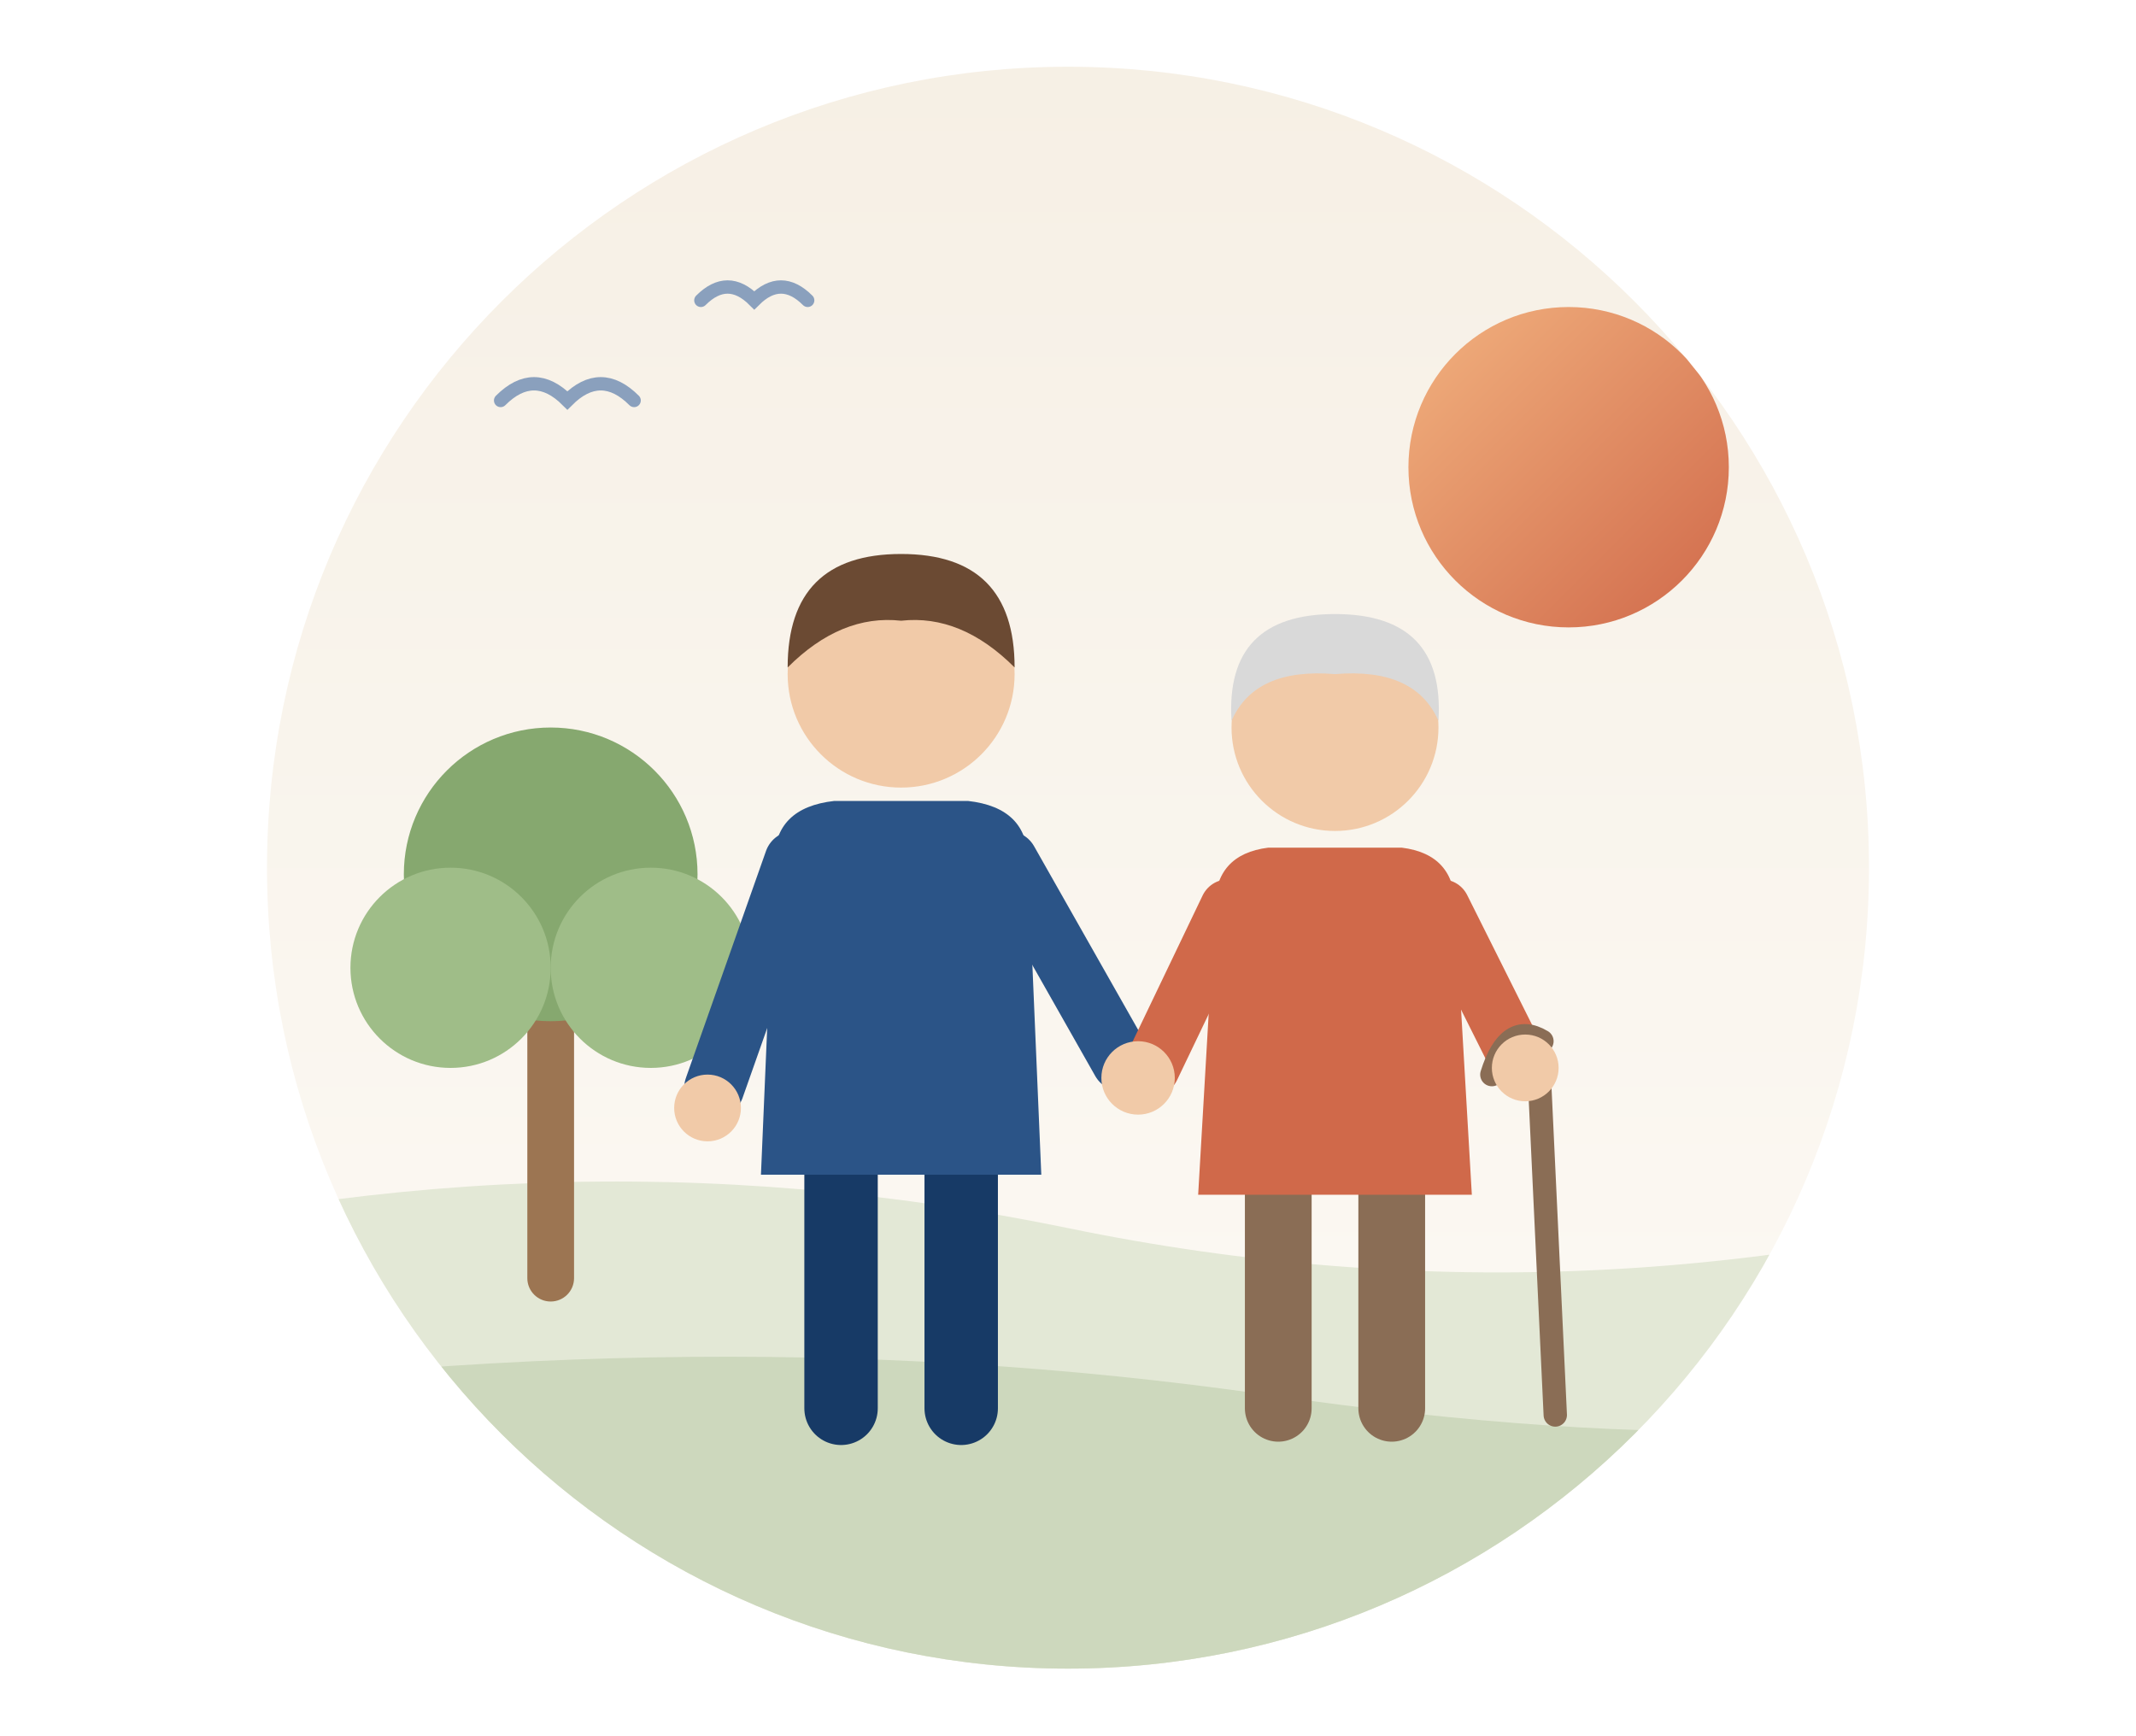
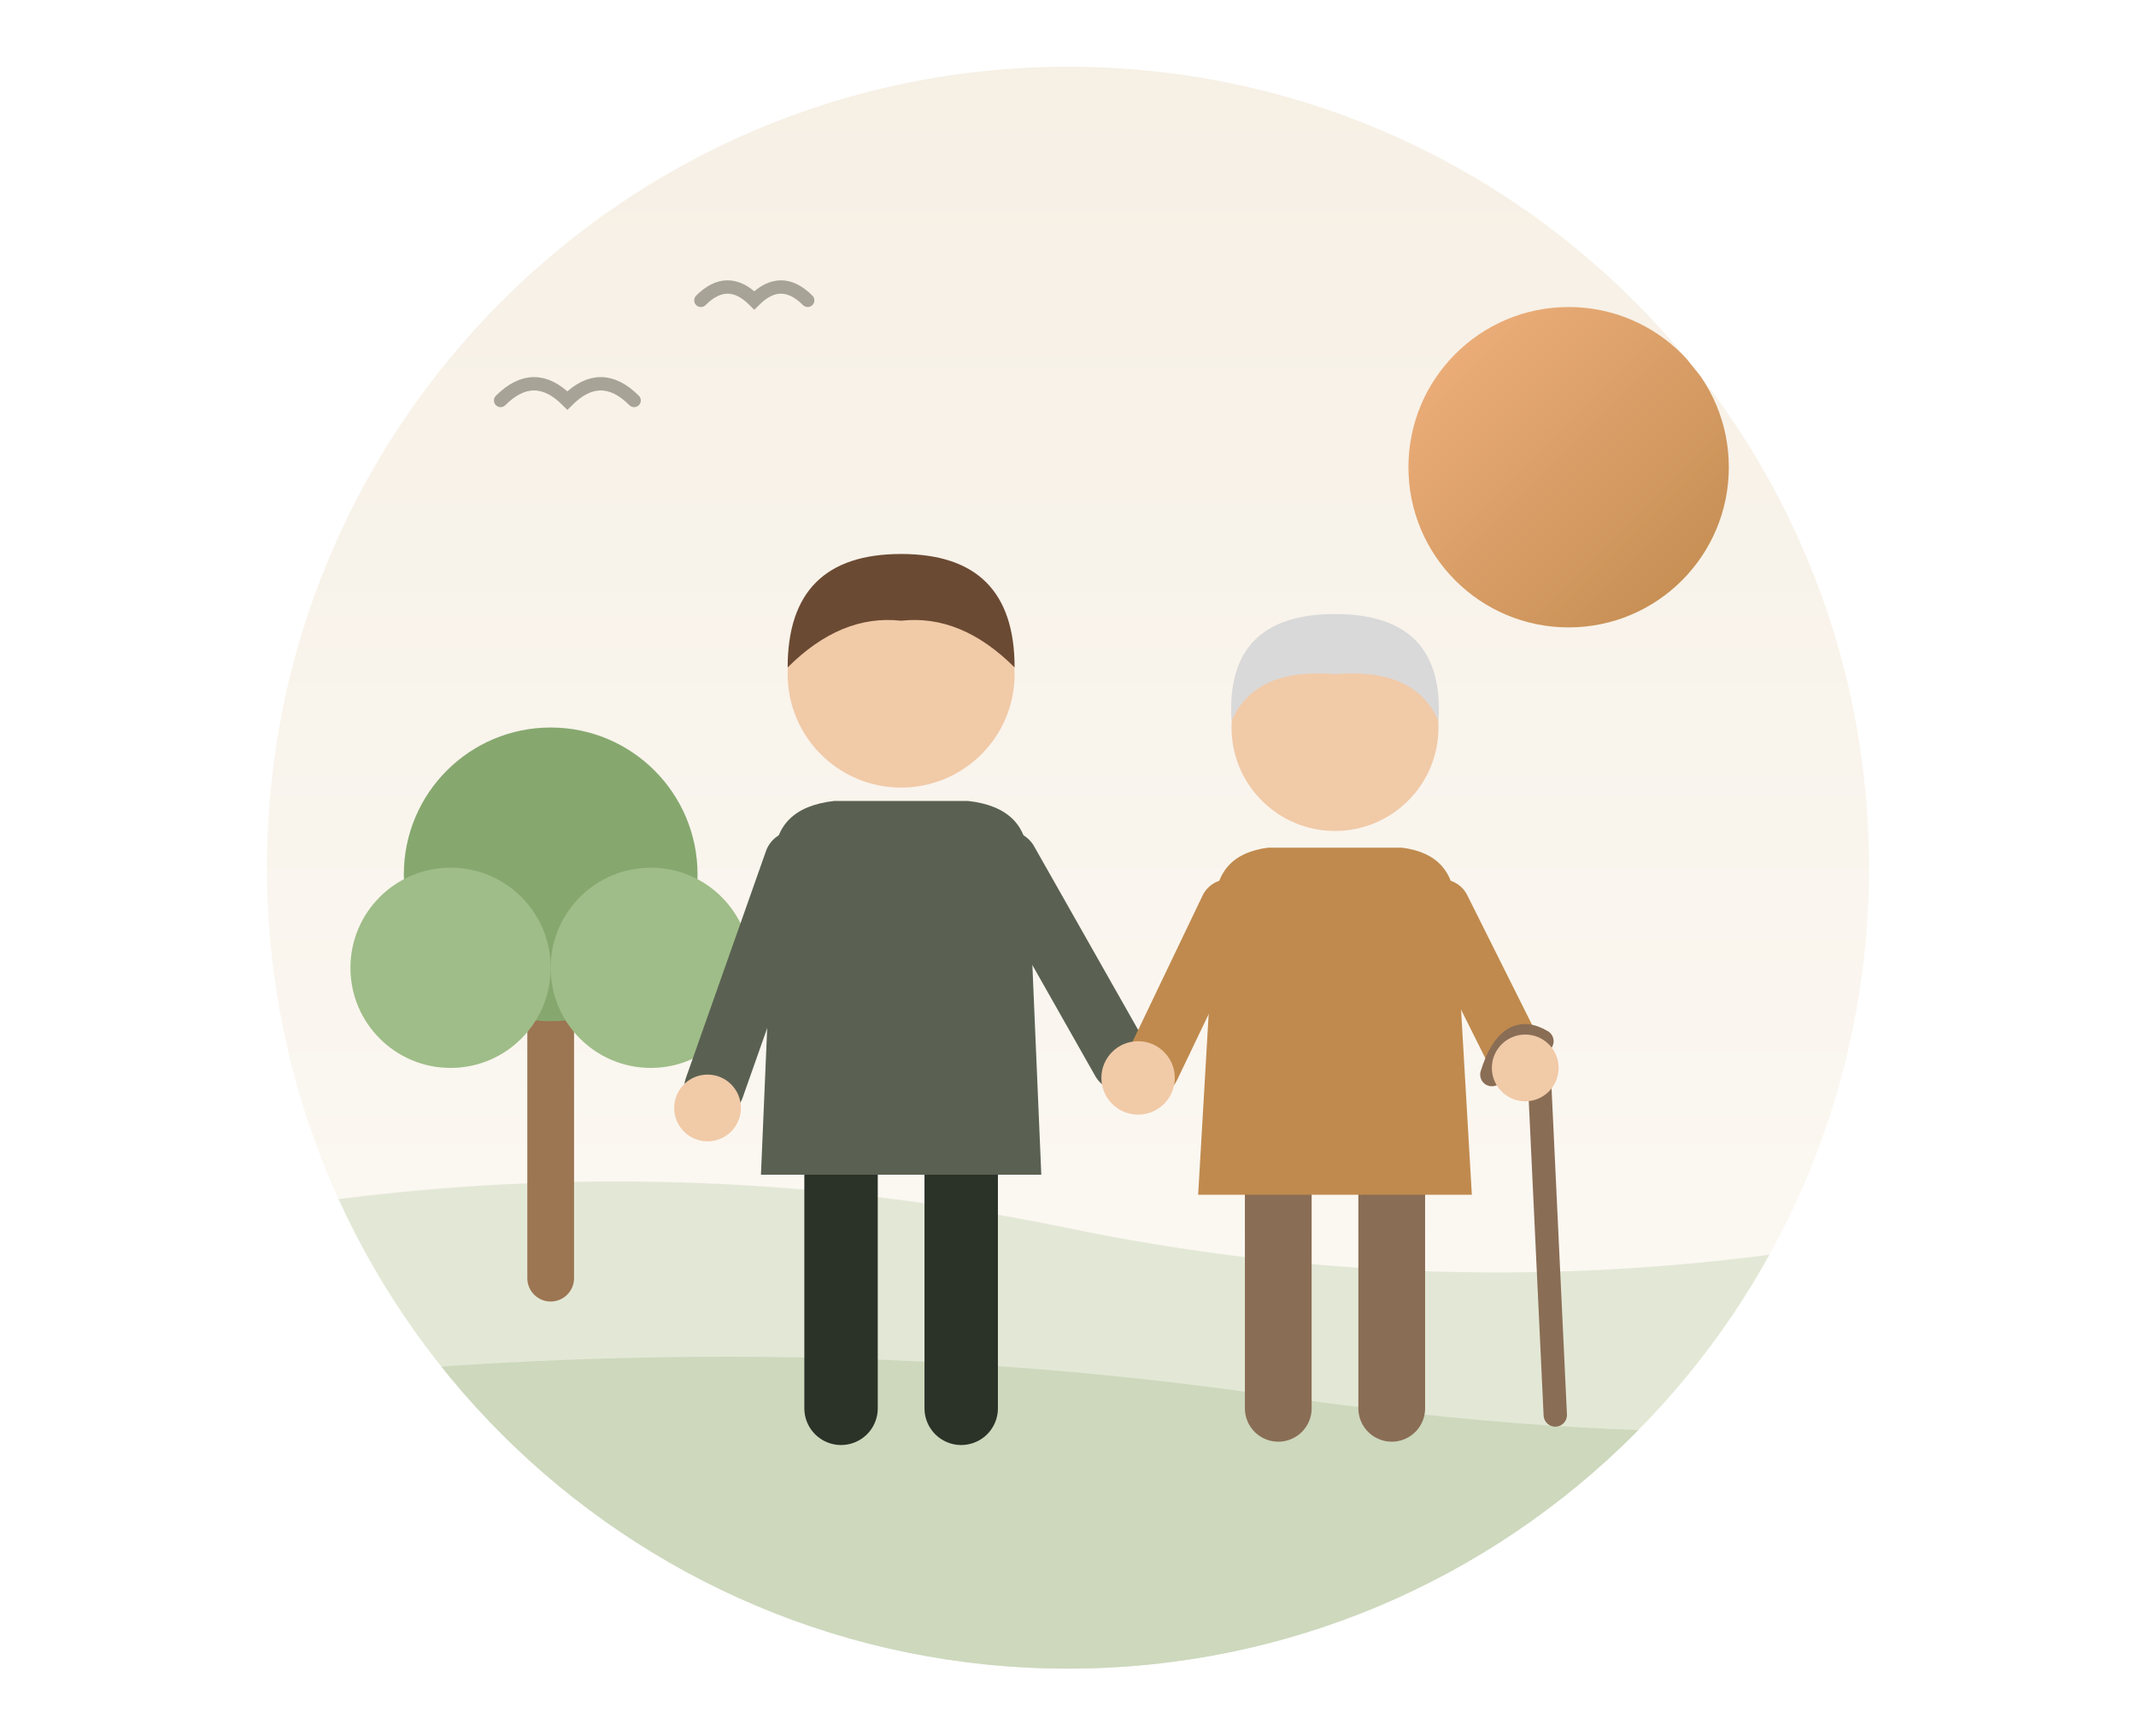
<svg xmlns="http://www.w3.org/2000/svg" viewBox="0 0 640 520" role="img" aria-label="Eine Betreuungsperson geht Hand in Hand mit einer älteren Dame spazieren">
  <defs>
    <linearGradient id="sky" x1="0" y1="0" x2="0" y2="1">
      <stop offset="0" stop-color="#f6efe4" />
      <stop offset="1" stop-color="#fdfbf7" />
    </linearGradient>
    <linearGradient id="sun" x1="0" y1="0" x2="1" y2="1">
      <stop offset="0" stop-color="#f2b27f" />
-       <stop offset="1" stop-color="#d0694a" />
+       <stop offset="1" stop-color="#c08a4e" />
    </linearGradient>
    <clipPath id="rund">
      <circle cx="320" cy="260" r="240" />
    </clipPath>
  </defs>
  <g clip-path="url(#rund)">
    <rect width="640" height="520" fill="url(#sky)" />
    <circle cx="470" cy="140" r="48" fill="url(#sun)" />
-     <path d="M150 120 q10 -10 20 0 q10 -10 20 0 M210 90 q8 -8 16 0 q8 -8 16 0" stroke="#8aa0bd" stroke-width="4" fill="none" stroke-linecap="round" />
+     <path d="M150 120 q10 -10 20 0 q10 -10 20 0 M210 90 q8 -8 16 0 q8 -8 16 0" stroke="#a7a397" stroke-width="4" fill="none" stroke-linecap="round" />
    <path d="M0 380 Q160 335 320 368 T640 352 V520 H0 Z" fill="#e3e8d6" />
    <path d="M0 425 Q200 392 380 418 T640 408 V520 H0 Z" fill="#cdd8bd" />
    <rect x="158" y="290" width="14" height="100" rx="7" fill="#9c7552" />
    <circle cx="165" cy="262" r="44" fill="#86a86f" />
    <circle cx="135" cy="290" r="30" fill="#9fbd88" />
    <circle cx="195" cy="290" r="30" fill="#9fbd88" />
    <g stroke-linecap="round" fill="none">
-       <path d="M252 350 V422 M288 350 V422" stroke="#173a66" stroke-width="22" />
-       <path d="M238 258 L214 326" stroke="#2b5487" stroke-width="18" />
-       <path d="M302 258 L336 318" stroke="#2b5487" stroke-width="18" />
+       <path d="M252 350 V422 M288 350 V422" stroke="#2b3328" stroke-width="22" />
+       <path d="M238 258 L214 326" stroke="#5a6152" stroke-width="18" />
+       <path d="M302 258 L336 318" stroke="#5a6152" stroke-width="18" />
    </g>
    <circle cx="212" cy="332" r="10" fill="#f1caa8" />
-     <path d="M232 258 Q232 242 250 240 L290 240 Q308 242 308 258 L312 352 L228 352 Z" fill="#2b5487" />
+     <path d="M232 258 Q232 242 250 240 L290 240 Q308 242 308 258 L312 352 L228 352 Z" fill="#5a6152" />
    <circle cx="270" cy="202" r="34" fill="#f1caa8" />
    <path d="M236 200 Q236 166 270 166 Q304 166 304 200 Q288 184 270 186 Q252 184 236 200 Z" fill="#6b4a33" />
    <g stroke-linecap="round" fill="none">
      <path d="M383 356 V422 M417 356 V422" stroke="#8a6d55" stroke-width="20" />
-       <path d="M368 272 L345 320" stroke="#d0694a" stroke-width="17" />
-       <path d="M432 272 L454 316" stroke="#d0694a" stroke-width="17" />
+       <path d="M368 272 L345 320" stroke="#c08a4e" stroke-width="17" />
+       <path d="M432 272 L454 316" stroke="#c08a4e" stroke-width="17" />
      <path d="M461 318 L466 424" stroke="#8a6d55" stroke-width="7" />
      <path d="M447 322 Q452 306 462 312" stroke="#8a6d55" stroke-width="7" />
    </g>
    <circle cx="341" cy="323" r="11" fill="#f1caa8" />
    <circle cx="457" cy="320" r="10" fill="#f1caa8" />
-     <path d="M364 272 Q364 256 380 254 L420 254 Q436 256 436 272 L441 358 L359 358 Z" fill="#d0694a" />
+     <path d="M364 272 Q364 256 380 254 L420 254 Q436 256 436 272 L441 358 L359 358 Z" fill="#c08a4e" />
    <circle cx="400" cy="218" r="31" fill="#f1caa8" />
    <path d="M369 216 Q367 184 400 184 Q433 184 431 216 Q424 200 400 202 Q376 200 369 216 Z" fill="#d9d9d9" />
  </g>
</svg>
